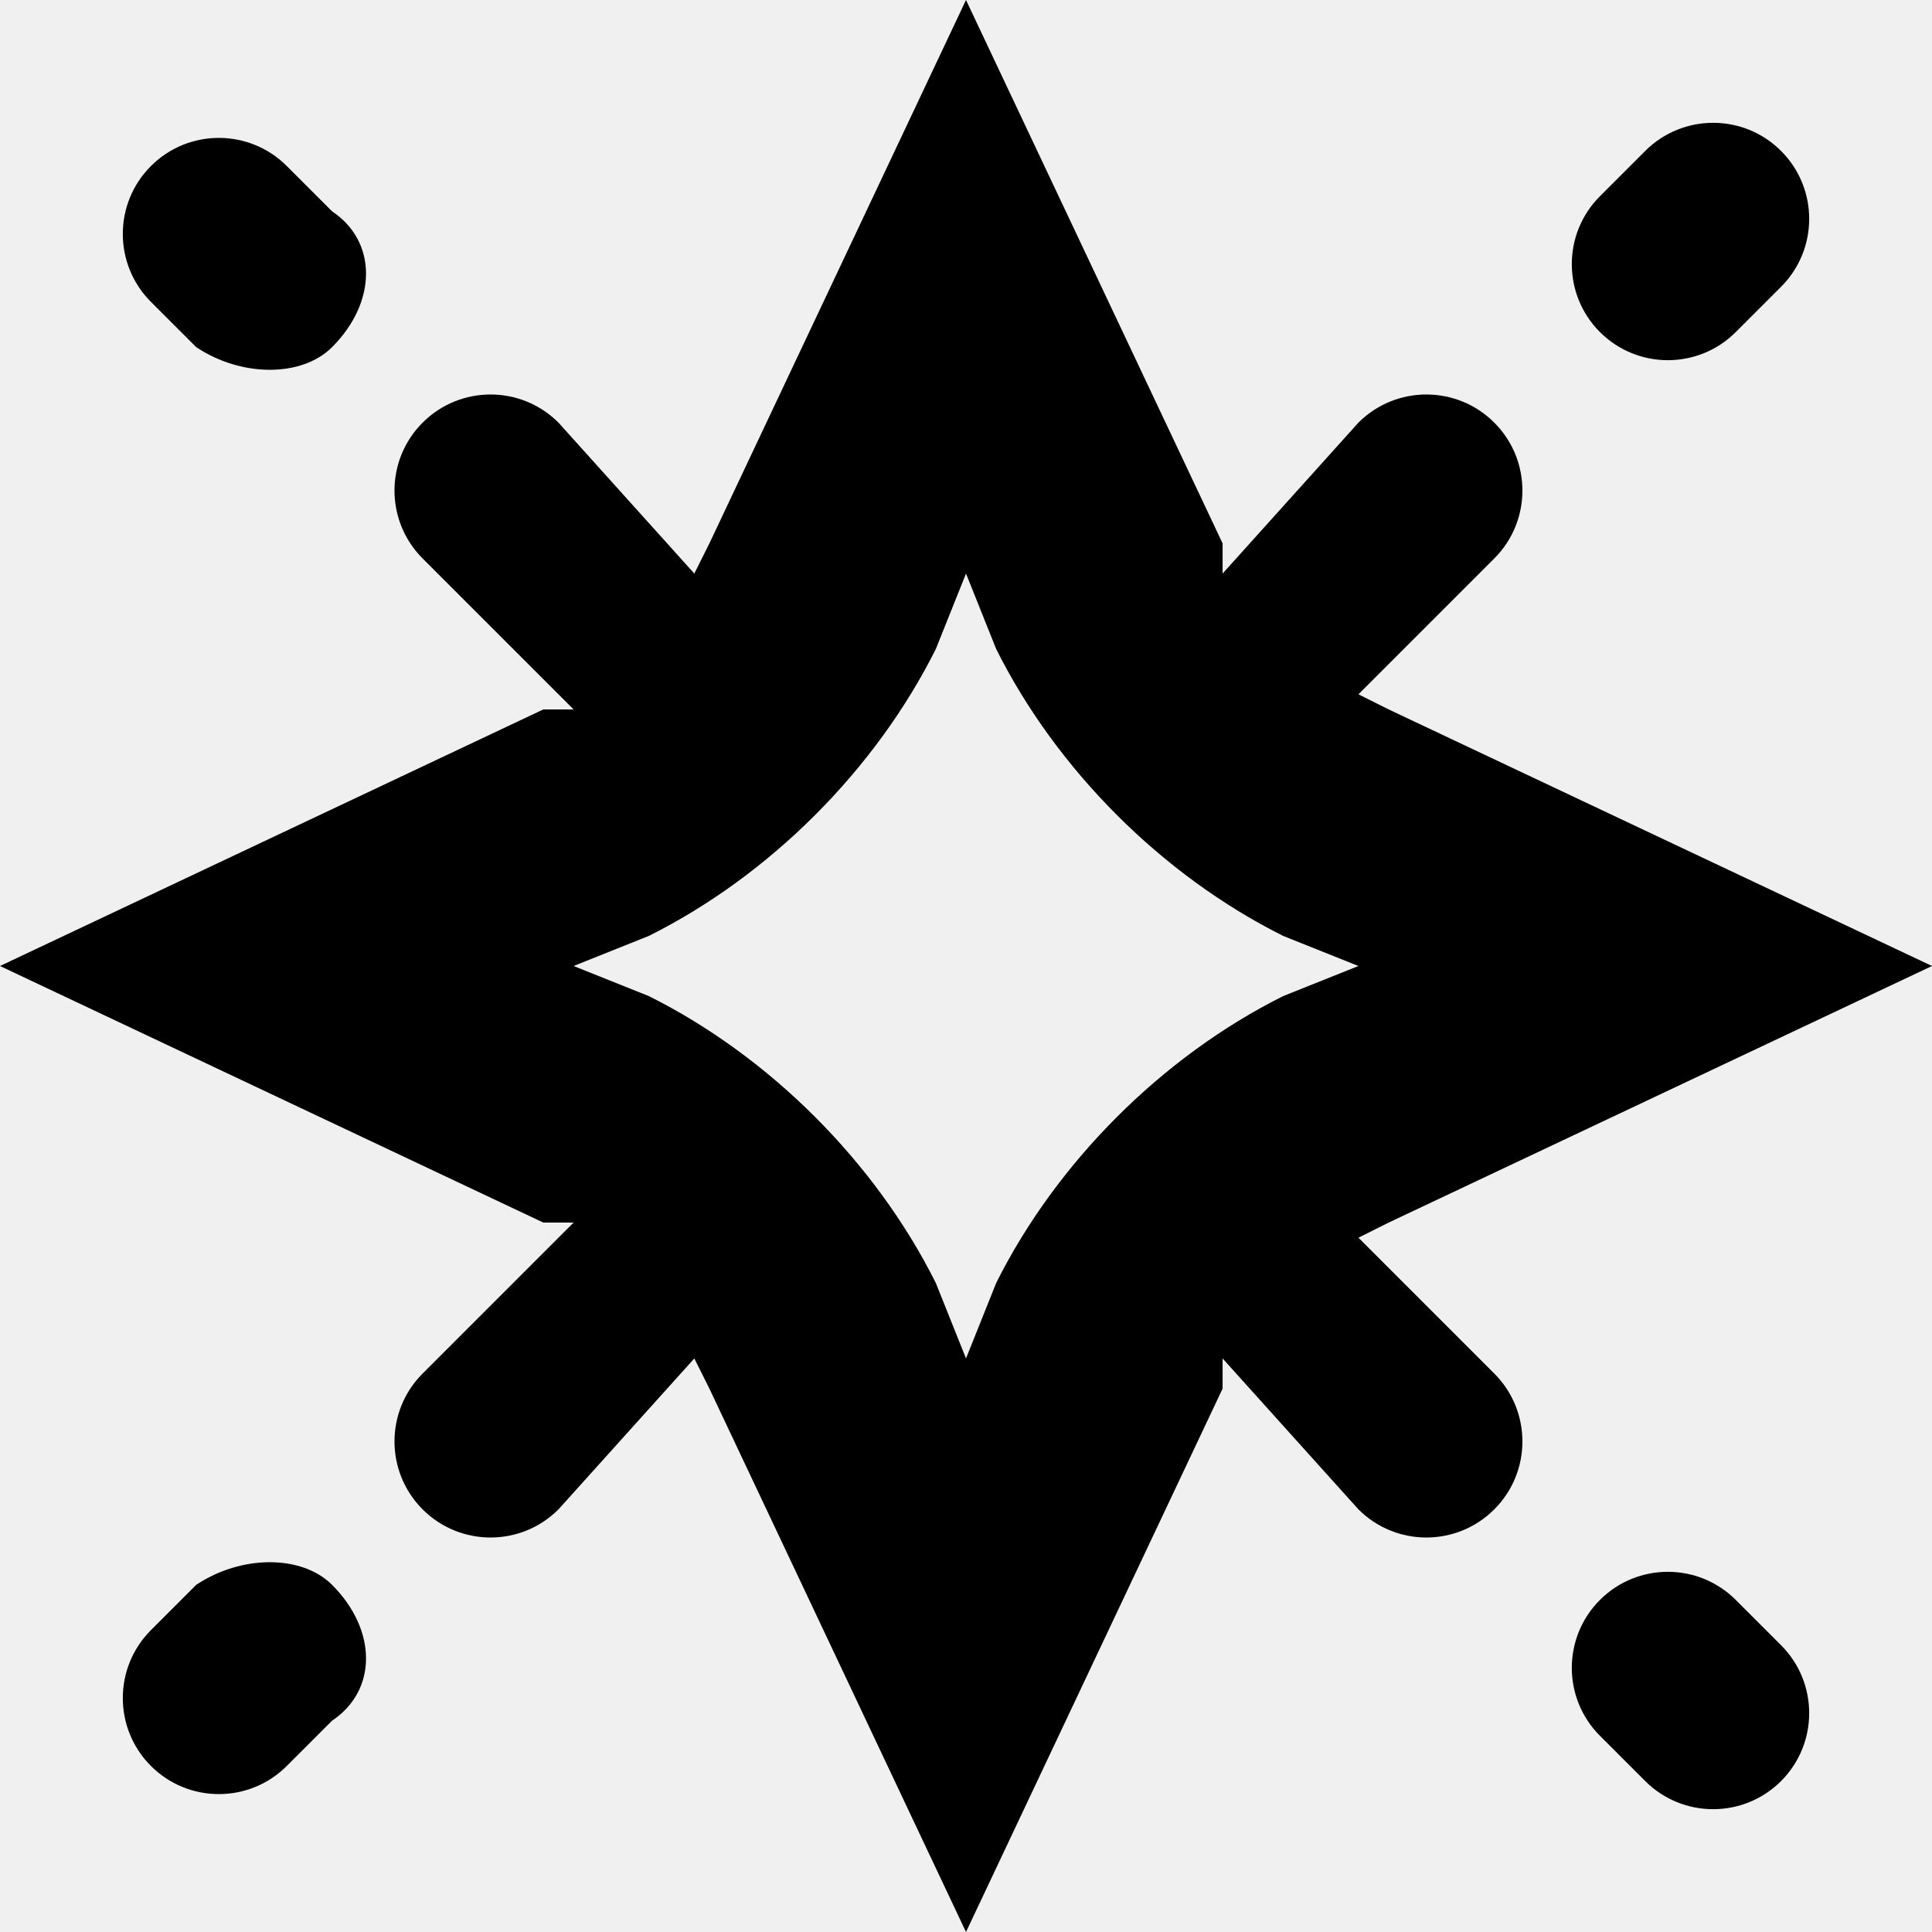
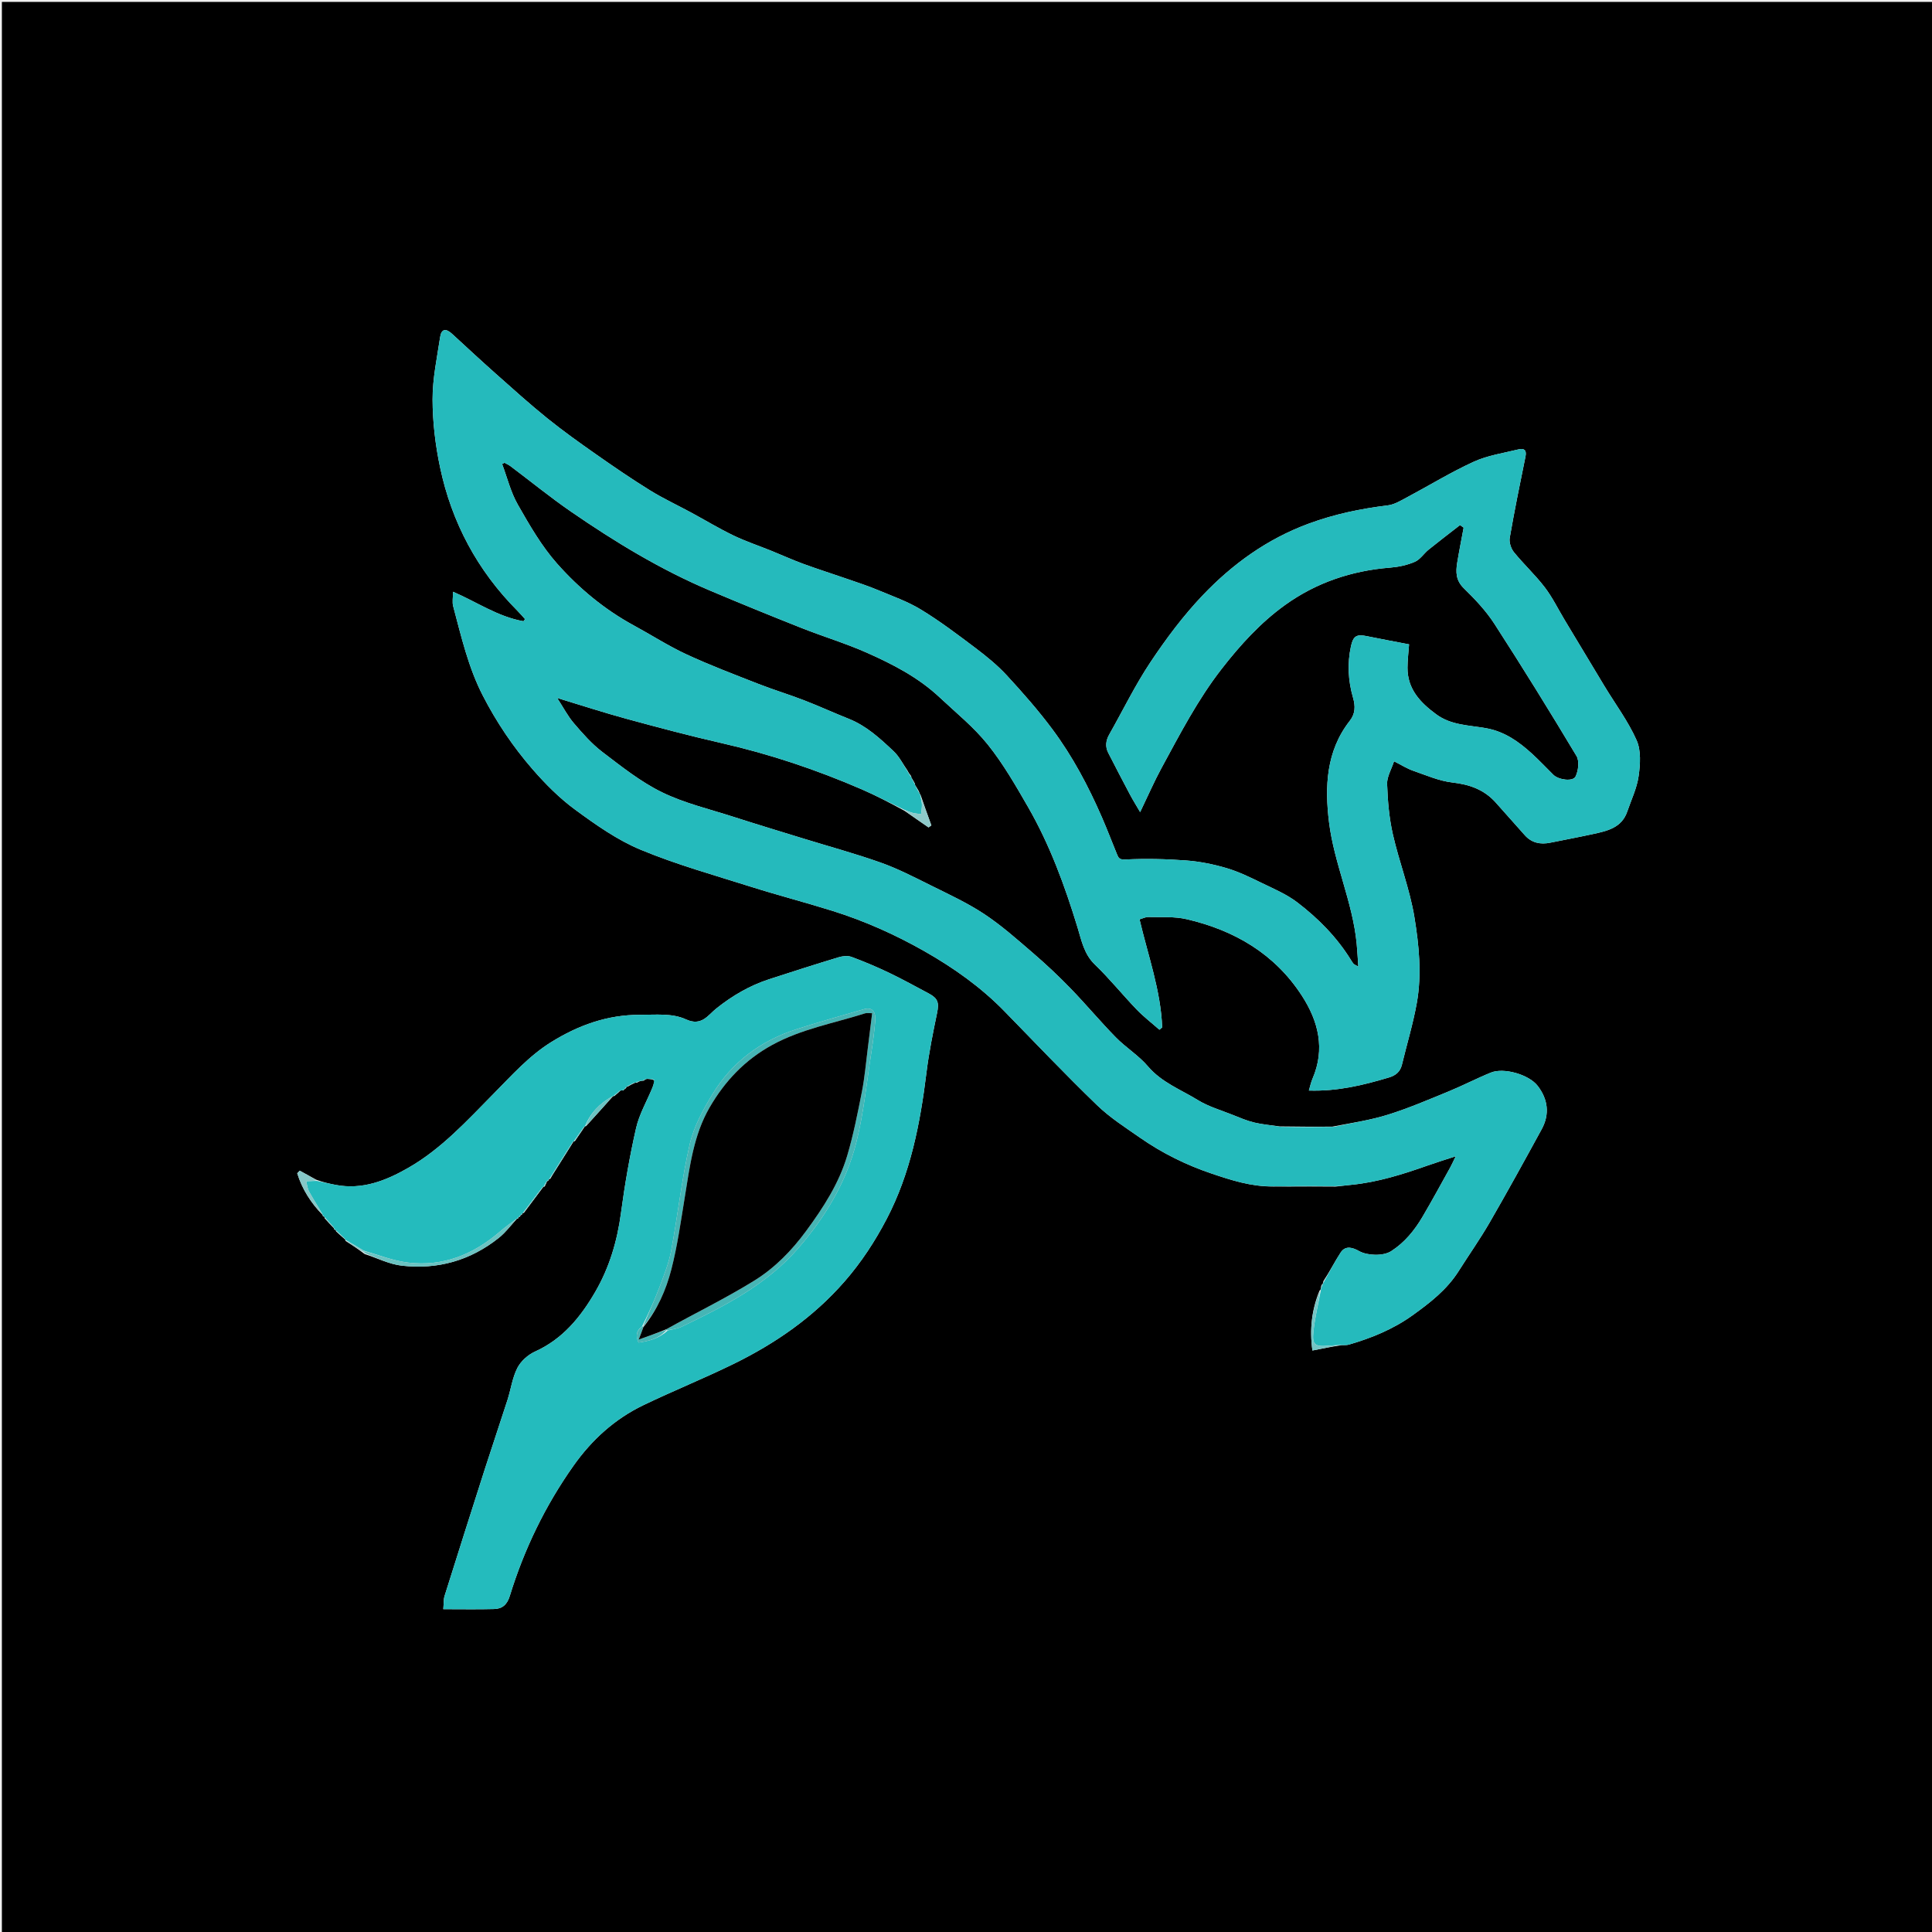
- <svg xmlns="http://www.w3.org/2000/svg" viewBox="0 0 128 128">
-   <path fill-rule="evenodd" d="M81 36 64 0 47 36l-1 2-9-10a6 6 0 0 0-9 9l10 10h-2L0 64l36 17h2L28 91a6 6 0 1 0 9 9l9-10 1 2 17 36 17-36v-2l9 10a6 6 0 1 0 9-9l-9-9 2-1 36-17-36-17-2-1 9-9a6 6 0 1 0-9-9l-9 10v-2Zm-17 2-2 5c-4 8-11 15-19 19l-5 2 5 2c8 4 15 11 19 19l2 5 2-5c4-8 11-15 19-19l5-2-5-2c-8-4-15-11-19-19l-2-5Z" clip-rule="evenodd" />
-   <path d="M118 19a6 6 0 0 0-9-9l-3 3a6 6 0 1 0 9 9l3-3Zm-96 4c-2 2-6 2-9 0l-3-3a6 6 0 1 1 9-9l3 3c3 2 3 6 0 9Zm0 82c-2-2-6-2-9 0l-3 3a6 6 0 1 0 9 9l3-3c3-2 3-6 0-9Zm96 4a6 6 0 0 1-9 9l-3-3a6 6 0 1 1 9-9l3 3Z" />
-   <style>path{fill:#000}@media (prefers-color-scheme:dark){path{fill:#fff}}</style>
+ <svg xmlns="http://www.w3.org/2000/svg" version="1.1" id="Layer_1" x="0px" y="0px" width="100%" viewBox="0 0 1024 1024" enable-background="new 0 0 1024 1024" xml:space="preserve">
+   <path fill="#000000" opacity="1" stroke="none" d=" M654,1025   C436,1025 218.5,1025 1,1025   C1,683.667 1,342.333 1,1   C342.333,1 683.667,1 1025,1   C1025,342.333 1025,683.667 1025,1025   C901.5,1025 778,1025 654,1025  M276.527,643.931   C276.707,643.615 276.888,643.298 276.996,643.002   C276.996,643.002 277.017,643.074 277.673,642.861   C281.144,638.25 284.614,633.639 288.022,629.016   C288.022,629.016 288.033,629.079 288.695,628.894   C289.158,627.928 289.62,626.961 289.992,625.985   C289.992,625.985 289.982,626.076 290.537,625.945   C290.714,625.626 290.891,625.307 291.002,625.004   C291.002,625.004 291.023,625.069 291.674,624.784   C292.065,624.094 292.428,623.386 292.851,622.717   C296.589,616.809 300.337,610.909 304.013,605.007   C304.013,605.007 304.018,605.076 304.684,604.855   C306.481,602.239 308.278,599.623 310.01,597.004   C310.01,597.004 310.018,597.069 310.666,596.849   C315.459,591.555 320.251,586.261 324.965,580.97   C324.965,580.97 324.966,581.049 325.632,580.919   C326.772,579.938 327.912,578.957 328.962,577.956   C328.962,577.956 328.942,578.045 329.318,577.984   C329.318,577.984 329.659,577.814 330.345,578.008   C330.639,577.669 330.933,577.331 331.675,576.814   C331.935,576.588 332.067,576.302 331.964,575.975   C331.964,575.975 331.982,576.083 332.68,575.936   C333.843,575.262 335.007,574.587 336.555,573.919   C336.555,573.919 336.908,573.768 337.559,573.885   C338.082,573.549 338.605,573.213 339.636,572.943   C339.969,572.882 340.301,572.821 341.265,572.755   C341.56,572.467 341.855,572.179 342.588,571.928   C342.588,571.928 342.999,571.772 343.781,571.895   C344.828,571.949 345.875,572.004 346.98,572.822   C346.588,574.05 346.279,575.313 345.79,576.501   C342.855,583.637 338.827,590.516 337.136,597.93   C333.747,612.79 331.144,627.874 329.121,642.987   C327.137,657.804 322.987,671.793 315.539,684.645   C307.801,697.996 298.312,709.702 283.605,716.344   C279.867,718.032 276.065,721.427 274.222,725.026   C271.554,730.236 270.776,736.388 268.955,742.063   C265.058,754.211 260.935,766.286 257.04,778.434   C249.832,800.91 242.695,823.409 235.621,845.928   C235.068,847.69 235.239,849.68 234.956,852.893   C244.412,852.893 253.16,853.056 261.897,852.823   C266.212,852.708 268.773,850.523 270.2,845.888   C277.821,821.133 288.97,798.066 303.973,776.854   C313.735,763.052 325.873,752.054 341.047,744.75   C356.754,737.189 372.96,730.657 388.617,722.999   C410.961,712.071 431.093,698.172 447.68,679.159   C456.575,668.963 463.804,657.85 469.961,646.068   C482.624,621.837 487.723,595.425 491.038,568.537   C492.348,557.909 494.5,547.368 496.668,536.87   C497.773,531.515 497.194,529.184 492.276,526.575   C485.33,522.89 478.452,519.057 471.365,515.665   C464.836,512.539 458.145,509.704 451.359,507.19   C449.346,506.444 446.621,506.722 444.477,507.372   C432.162,511.105 419.903,515.027 407.665,519.01   C397.342,522.371 388.185,527.724 379.655,534.527   C375.279,538.016 371.868,544.112 363.59,540.296   C356.205,536.892 347.505,537.903 339.21,537.878   C321.889,537.825 306.494,543.418 292.127,552.349   C280.398,559.639 271.279,569.936 261.648,579.676   C247.557,593.927 234.031,608.914 216.324,619.03   C204.414,625.833 192.043,630.722 177.914,628.024   C174.565,627.385 171.244,626.604 167.601,625.273   C164.688,623.675 161.775,622.078 158.862,620.481   C158.421,620.942 157.98,621.403 157.54,621.865   C160.153,630.309 164.814,637.618 171.017,643.997   C171.017,643.997 170.926,643.966 171.086,644.515   C171.404,644.702 171.723,644.89 172.018,644.966   C172.018,644.966 171.907,644.99 172.034,645.678   C173.682,647.482 175.33,649.286 177.006,651.001   C177.006,651.001 176.918,650.974 177.063,651.529   C177.384,651.713 177.705,651.897 177.996,651.989   C177.996,651.989 177.905,652.018 178.12,652.649   C179.742,654.127 181.363,655.606 182.983,657.016   C182.983,657.016 182.914,657.023 183.145,657.694   C186.41,659.799 189.675,661.903 193.28,664.657   C199.831,666.787 206.251,670.056 212.959,670.83   C231.932,673.018 249.325,668.114 264.362,656.112   C267.98,653.224 270.843,649.388 273.981,645.98   C273.981,645.98 273.972,646.053 274.516,645.915   C274.7,645.603 274.884,645.291 274.98,644.977   C274.98,644.977 274.977,645.065 275.529,644.929   C275.71,644.612 275.891,644.295 275.979,643.978   C275.979,643.978 275.978,644.073 276.527,643.931  M482.945,411.379   C482.342,410.629 481.739,409.879 480.982,408.403   C478.567,404.96 476.637,401.004 473.641,398.177   C466.489,391.426 459.226,384.704 449.814,380.964   C441.865,377.805 434.082,374.224 426.105,371.145   C418.138,368.071 409.939,365.598 401.989,362.486   C389.187,357.474 376.303,352.593 363.84,346.823   C354.25,342.383 345.296,336.583 335.984,331.528   C320.386,323.061 306.832,311.776 295.229,298.68   C286.998,289.391 280.63,278.287 274.436,267.42   C270.682,260.835 268.843,253.157 266.144,245.97   C266.555,245.736 266.965,245.502 267.375,245.268   C268.463,245.88 269.637,246.377 270.626,247.121   C281.269,255.122 291.607,263.562 302.56,271.11   C325.878,287.176 350.037,301.882 376.199,312.96   C392.34,319.795 408.58,326.409 424.876,332.866   C436.324,337.402 448.185,340.961 459.422,345.944   C473.248,352.075 486.754,359.053 497.954,369.555   C506.672,377.729 516.13,385.364 523.542,394.615   C531.709,404.809 538.333,416.334 544.882,427.709   C556.465,447.826 564.393,469.514 571.15,491.673   C573.253,498.569 574.571,505.728 580.347,511.275   C588.118,518.739 594.912,527.209 602.391,534.992   C606.127,538.879 610.451,542.201 614.509,545.778   C615.001,545.367 615.492,544.955 615.983,544.544   C615.236,524.942 608.488,506.525 603.979,487.277   C605.615,486.821 607.161,485.991 608.682,486.034   C615.454,486.224 622.448,485.68 628.946,487.189   C654.257,493.067 675.63,505.509 690.035,527.766   C698.804,541.314 702.464,555.952 695.665,571.732   C694.846,573.632 694.429,575.705 693.731,578.012   C709.025,578.482 722.657,575.13 736.187,571.082   C739.75,570.016 742.145,568.061 743.045,564.332   C745.692,553.367 748.997,542.523 750.963,531.44   C753.641,516.349 752.098,500.99 749.665,486.122   C747.235,471.271 741.599,456.972 738.247,442.231   C736.27,433.535 735.5,424.467 735.197,415.532   C735.067,411.68 737.495,407.742 738.871,403.502   C742.898,405.526 745.809,407.4 748.988,408.501   C755.853,410.881 762.732,413.929 769.831,414.742   C778.9,415.78 786.587,418.496 792.693,425.281   C797.894,431.061 803.011,436.917 808.2,442.708   C811.84,446.772 816.444,447.697 821.609,446.656   C829.245,445.118 836.902,443.678 844.511,442.022   C851.986,440.395 859.538,438.707 862.466,430.165   C864.605,423.924 867.583,417.787 868.5,411.364   C869.39,405.129 869.862,397.816 867.433,392.347   C862.964,382.282 856.202,373.241 850.451,363.74   C843.357,352.02 836.316,340.269 829.259,328.527   C825.784,322.746 822.81,316.584 818.734,311.265   C813.733,304.737 807.611,299.077 802.421,292.679   C800.857,290.75 799.776,287.439 800.188,285.059   C802.69,270.623 805.634,256.262 808.557,241.902   C809.258,238.461 807.668,237.484 804.855,238.18   C796.887,240.151 788.518,241.351 781.154,244.712   C768.97,250.274 757.483,257.351 745.628,263.652   C742.414,265.36 739.041,267.438 735.56,267.862   C721.145,269.618 707.169,272.528 693.435,277.616   C671.555,285.722 653.247,298.968 637.476,315.51   C627.194,326.294 618.124,338.438 609.836,350.857   C601.659,363.112 595.173,376.493 587.894,389.351   C586.094,392.532 585.727,395.749 587.386,399.002   C591.174,406.43 595.034,413.821 598.938,421.189   C600.396,423.941 602.056,426.585 604.294,430.429   C608.495,421.712 611.768,414.149 615.689,406.939   C625.451,388.986 634.8,370.862 647.482,354.552   C657.416,341.777 668.158,329.97 681.173,320.624   C697.641,308.798 716.406,302.47 736.742,300.863   C741.201,300.51 745.812,299.532 749.89,297.77   C752.747,296.536 754.7,293.336 757.262,291.267   C762.722,286.857 768.315,282.613 773.853,278.3   C774.489,278.755 775.124,279.21 775.76,279.665   C774.615,285.85 773.377,292.02 772.356,298.225   C771.539,303.191 771.6,307.635 775.848,311.783   C781.772,317.568 787.61,323.744 792.081,330.661   C806.995,353.736 821.455,377.114 835.576,400.684   C837.179,403.36 836.578,408.5 835.08,411.558   C833.674,414.429 826.046,413.344 823.336,410.676   C819.536,406.935 815.886,403.034 811.953,399.441   C804.962,393.054 797.403,387.727 787.716,385.975   C778.7,384.345 769.202,384.472 761.26,378.622   C752.783,372.377 745.942,365.241 746.007,353.875   C746.03,349.7 746.552,345.528 746.835,341.513   C739.021,340.008 731.667,338.67 724.349,337.156   C719.033,336.055 717.222,337.086 716.037,342.526   C714.043,351.679 714.539,360.824 717.123,369.729   C718.463,374.347 718.366,378.281 715.376,382.099   C702.786,398.173 702.126,417.189 704.424,435.857   C707.107,457.652 716.933,478.06 719.067,500.136   C719.43,503.885 719.607,507.652 719.935,512.331   C718.208,511.32 717.693,511.158 717.391,510.811   C716.869,510.212 716.46,509.51 716.039,508.829   C708.591,496.775 698.757,486.811 687.628,478.309   C681.986,473.998 675.19,471.12 668.728,467.982   C662.68,465.046 656.558,462.03 650.148,460.133   C643.185,458.073 635.901,456.61 628.669,456.064   C617.963,455.254 607.159,455.039 596.443,455.549   C593.361,455.695 592.848,454.779 592.054,452.843   C589.375,446.306 586.867,439.695 584.05,433.219   C576.877,416.732 568.471,400.855 557.728,386.443   C550.305,376.484 542.048,367.097 533.616,357.958   C528.676,352.604 522.911,347.91 517.077,343.503   C507.672,336.398 498.221,329.253 488.179,323.126   C481.063,318.784 472.997,315.956 465.245,312.715   C460.104,310.566 454.788,308.83 449.518,307.004   C441.612,304.264 433.627,301.742 425.77,298.868   C420.059,296.779 414.514,294.24 408.872,291.958   C402.148,289.238 395.225,286.939 388.706,283.8   C381.07,280.123 373.793,275.706 366.329,271.667   C359.053,267.731 351.515,264.228 344.494,259.884   C334.812,253.893 325.4,247.445 316.073,240.907   C307.257,234.728 298.464,228.471 290.09,221.716   C280.773,214.201 271.873,206.159 262.917,198.206   C255.05,191.22 247.338,184.059 239.594,176.936   C236.267,173.876 233.94,174.291 233.279,178.671   C231.622,189.65 229.25,200.695 229.274,211.708   C229.301,223.73 230.764,235.945 233.252,247.727   C239.418,276.934 253.044,302.406 274.204,323.677   C275.626,325.107 276.931,326.653 278.29,328.145   C278.014,328.519 277.738,328.892 277.462,329.266   C263.938,326.927 252.521,318.949 240.115,313.644   C240.115,316.784 239.626,319.188 240.193,321.309   C244.499,337.408 248.18,353.683 255.913,368.704   C263.158,382.778 271.928,395.814 282.241,407.678   C289.053,415.516 296.556,423.07 304.898,429.182   C315.822,437.185 327.213,445.248 339.604,450.39   C358.54,458.25 378.448,463.812 398.051,470.009   C412.35,474.53 426.89,478.289 441.202,482.772   C458.204,488.098 474.433,495.333 489.92,504.136   C505.425,512.951 519.894,523.185 532.411,536.031   C548.649,552.697 564.703,569.559 581.422,585.73   C588.264,592.348 596.487,597.601 604.355,603.082   C616.063,611.24 628.794,617.509 642.322,622.066   C652.625,625.536 662.979,628.9 674.925,628.888   C685.602,628.841 696.278,628.794 707.833,628.919   C710.595,628.609 713.353,628.264 716.118,627.994   C730.203,626.617 743.56,622.387 756.811,617.704   C761.375,616.091 766.007,614.67 771.554,612.85   C770.245,615.55 769.563,617.148 768.722,618.658   C763.818,627.467 759.025,636.343 753.903,645.023   C749.685,652.172 744.49,658.539 737.374,663.126   C733.08,665.893 724.664,665.526 720.358,663.105   C717.308,661.391 713.234,659.808 710.583,663.861   C707.456,668.641 704.885,673.784 701.432,679.042   C701.343,679.462 701.254,679.883 701.048,680.496   C701.048,680.496 701.098,680.715 700.407,681.03   C700.325,681.496 700.243,681.963 700.045,682.885   C700.038,683.198 700.049,683.511 699.352,684.135   C695.305,694.041 694.029,704.269 695.601,715.798   C700.702,714.785 705.453,713.841 711.025,712.97   C712.327,712.885 713.697,713.035 714.92,712.679   C726.896,709.194 738.339,704.544 748.566,697.216   C757.873,690.548 766.865,683.593 773.111,673.719   C778.571,665.088 784.477,656.72 789.582,647.886   C799.005,631.579 808.081,615.068 817.111,598.538   C821.479,590.542 820.463,582.624 815.006,575.54   C810.345,569.487 797.04,565.723 790.221,568.49   C782.636,571.567 775.351,575.382 767.776,578.488   C757.178,582.833 746.607,587.375 735.697,590.79   C726.372,593.709 716.587,595.157 706.066,597.154   C697.034,597.176 688.002,597.198 678.134,597.021   C673.66,596.364 669.111,596.013 664.732,594.959   C660.834,594.02 657.083,592.405 653.339,590.909   C647.126,588.427 640.522,586.53 634.895,583.067   C625.864,577.51 615.701,573.735 608.435,565.194   C603.523,559.419 596.748,555.271 591.399,549.815   C583.105,541.355 575.503,532.219 567.253,523.714   C560.902,517.166 554.215,510.904 547.298,504.957   C538.971,497.797 530.689,490.425 521.56,484.4   C512.546,478.451 502.59,473.881 492.876,469.051   C484.344,464.809 475.804,460.397 466.856,457.219   C453.438,452.454 439.655,448.715 426.035,444.516   C413.578,440.676 401.097,436.913 388.691,432.918   C375.971,428.823 362.728,425.717 350.827,419.901   C339.537,414.383 329.408,406.284 319.315,398.602   C313.666,394.302 308.839,388.79 304.185,383.359   C300.918,379.548 298.568,374.951 295.312,369.941   C308.251,373.856 320.06,377.721 332.035,380.981   C348.798,385.545 365.601,390.019 382.536,393.879   C408.075,399.7 432.763,407.969 456.754,418.37   C464.336,421.657 471.667,425.522 479.382,429.728   C483.638,432.67 487.894,435.613 492.15,438.555   C492.646,438.189 493.142,437.822 493.638,437.456   C491.788,432.337 489.938,427.218 487.978,421.453   C487.657,420.955 487.336,420.457 486.944,419.264   C486.29,418.154 485.637,417.045 484.975,416.034   C484.975,416.034 485.073,416.043 484.941,415.341   C484.295,414.206 483.648,413.07 482.995,412.001   C482.995,412.001 483.061,411.999 482.945,411.379  z" />
+   <path fill="#25BABC" opacity="1" stroke="none" d=" M707.005,597.256   C716.587,595.157 726.372,593.709 735.697,590.79   C746.607,587.375 757.178,582.833 767.776,578.488   C775.351,575.382 782.636,571.567 790.221,568.49   C797.04,565.723 810.345,569.487 815.006,575.54   C820.463,582.624 821.479,590.542 817.111,598.538   C808.081,615.068 799.005,631.579 789.582,647.886   C784.477,656.72 778.571,665.088 773.111,673.719   C766.865,683.593 757.873,690.548 748.566,697.216   C738.339,704.544 726.896,709.194 714.92,712.679   C713.697,713.035 712.327,712.885 710.165,712.927   C707.496,713.01 705.684,713.113 703.876,713.262   C696.904,713.84 695.382,712.763 696.145,705.674   C696.934,698.334 698.726,691.102 700.079,683.823   C700.049,683.511 700.038,683.198 700.336,682.418   C700.784,681.54 700.941,681.127 701.098,680.715   C701.098,680.715 701.048,680.496 701.307,680.175   C701.735,679.493 701.904,679.131 702.072,678.77   C704.885,673.784 707.456,668.641 710.583,663.861   C713.234,659.808 717.308,661.391 720.358,663.105   C724.664,665.526 733.08,665.893 737.374,663.126   C744.49,658.539 749.685,652.172 753.903,645.023   C759.025,636.343 763.818,627.467 768.722,618.658   C769.563,617.148 770.245,615.55 771.554,612.85   C766.007,614.67 761.375,616.091 756.811,617.704   C743.56,622.387 730.203,626.617 716.118,627.994   C713.353,628.264 710.595,628.609 707.008,628.724   C695.474,628.608 684.765,628.686 674.057,628.765   C662.979,628.9 652.625,625.536 642.322,622.066   C628.794,617.509 616.063,611.24 604.355,603.082   C596.487,597.601 588.264,592.348 581.422,585.73   C564.703,569.559 548.649,552.697 532.411,536.031   C519.894,523.185 505.425,512.951 489.92,504.136   C474.433,495.333 458.204,488.098 441.202,482.772   C426.89,478.289 412.35,474.53 398.051,470.009   C378.448,463.812 358.54,458.25 339.604,450.39   C327.213,445.248 315.822,437.185 304.898,429.182   C296.556,423.07 289.053,415.516 282.241,407.678   C271.928,395.814 263.158,382.778 255.913,368.704   C248.18,353.683 244.499,337.408 240.193,321.309   C239.626,319.188 240.115,316.784 240.115,313.644   C252.521,318.949 263.938,326.927 277.462,329.266   C277.738,328.892 278.014,328.519 278.29,328.145   C276.931,326.653 275.626,325.107 274.204,323.677   C253.044,302.406 239.418,276.934 233.252,247.727   C230.764,235.945 229.301,223.73 229.274,211.708   C229.25,200.695 231.622,189.65 233.279,178.671   C233.94,174.291 236.267,173.876 239.594,176.936   C247.338,184.059 255.05,191.22 262.917,198.206   C271.873,206.159 280.773,214.201 290.09,221.716   C298.464,228.471 307.257,234.728 316.073,240.907   C325.4,247.445 334.812,253.893 344.494,259.884   C351.515,264.228 359.053,267.731 366.329,271.667   C373.793,275.706 381.07,280.123 388.706,283.8   C395.225,286.939 402.148,289.238 408.872,291.958   C414.514,294.24 420.059,296.779 425.77,298.868   C433.627,301.742 441.612,304.264 449.518,307.004   C454.788,308.83 460.104,310.566 465.245,312.715   C472.997,315.956 481.063,318.784 488.179,323.126   C498.221,329.253 507.672,336.398 517.077,343.503   C522.911,347.91 528.676,352.604 533.616,357.958   C542.048,367.097 550.305,376.484 557.728,386.443   C568.471,400.855 576.877,416.732 584.05,433.219   C586.867,439.695 589.375,446.306 592.054,452.843   C592.848,454.779 593.361,455.695 596.443,455.549   C607.159,455.039 617.963,455.254 628.669,456.064   C635.901,456.61 643.185,458.073 650.148,460.133   C656.558,462.03 662.68,465.046 668.728,467.982   C675.19,471.12 681.986,473.998 687.628,478.309   C698.757,486.811 708.591,496.775 716.039,508.829   C716.46,509.51 716.869,510.212 717.391,510.811   C717.693,511.158 718.208,511.32 719.935,512.331   C719.607,507.652 719.43,503.885 719.067,500.136   C716.933,478.06 707.107,457.652 704.424,435.857   C702.126,417.189 702.786,398.173 715.376,382.099   C718.366,378.281 718.463,374.347 717.123,369.729   C714.539,360.824 714.043,351.679 716.037,342.526   C717.222,337.086 719.033,336.055 724.349,337.156   C731.667,338.67 739.021,340.008 746.835,341.513   C746.552,345.528 746.03,349.7 746.007,353.875   C745.942,365.241 752.783,372.377 761.26,378.622   C769.202,384.472 778.7,384.345 787.716,385.975   C797.403,387.727 804.962,393.054 811.953,399.441   C815.886,403.034 819.536,406.935 823.336,410.676   C826.046,413.344 833.674,414.429 835.08,411.558   C836.578,408.5 837.179,403.36 835.576,400.684   C821.455,377.114 806.995,353.736 792.081,330.661   C787.61,323.744 781.772,317.568 775.848,311.783   C771.6,307.635 771.539,303.191 772.356,298.225   C773.377,292.02 774.615,285.85 775.76,279.665   C775.124,279.21 774.489,278.755 773.853,278.3   C768.315,282.613 762.722,286.857 757.262,291.267   C754.7,293.336 752.747,296.536 749.89,297.77   C745.812,299.532 741.201,300.51 736.742,300.863   C716.406,302.47 697.641,308.798 681.173,320.624   C668.158,329.97 657.416,341.777 647.482,354.552   C634.8,370.862 625.451,388.986 615.689,406.939   C611.768,414.149 608.495,421.712 604.294,430.429   C602.056,426.585 600.396,423.941 598.938,421.189   C595.034,413.821 591.174,406.43 587.386,399.002   C585.727,395.749 586.094,392.532 587.894,389.351   C595.173,376.493 601.659,363.112 609.836,350.857   C618.124,338.438 627.194,326.294 637.476,315.51   C653.247,298.968 671.555,285.722 693.435,277.616   C707.169,272.528 721.145,269.618 735.56,267.862   C739.041,267.438 742.414,265.36 745.628,263.652   C757.483,257.351 768.97,250.274 781.154,244.712   C788.518,241.351 796.887,240.151 804.855,238.18   C807.668,237.484 809.258,238.461 808.557,241.902   C805.634,256.262 802.69,270.623 800.188,285.059   C799.776,287.439 800.857,290.75 802.421,292.679   C807.611,299.077 813.733,304.737 818.734,311.265   C822.81,316.584 825.784,322.746 829.259,328.527   C836.316,340.269 843.357,352.02 850.451,363.74   C856.202,373.241 862.964,382.282 867.433,392.347   C869.862,397.816 869.39,405.129 868.5,411.364   C867.583,417.787 864.605,423.924 862.466,430.165   C859.538,438.707 851.986,440.395 844.511,442.022   C836.902,443.678 829.245,445.118 821.609,446.656   C816.444,447.697 811.84,446.772 808.2,442.708   C803.011,436.917 797.894,431.061 792.693,425.281   C786.587,418.496 778.9,415.78 769.831,414.742   C762.732,413.929 755.853,410.881 748.988,408.501   C745.809,407.4 742.898,405.526 738.871,403.502   C737.495,407.742 735.067,411.68 735.197,415.532   C735.5,424.467 736.27,433.535 738.247,442.231   C741.599,456.972 747.235,471.271 749.665,486.122   C752.098,500.99 753.641,516.349 750.963,531.44   C748.997,542.523 745.692,553.367 743.045,564.332   C742.145,568.061 739.75,570.016 736.187,571.082   C722.657,575.13 709.025,578.482 693.731,578.012   C694.429,575.705 694.846,573.632 695.665,571.732   C702.464,555.952 698.804,541.314 690.035,527.766   C675.63,505.509 654.257,493.067 628.946,487.189   C622.448,485.68 615.454,486.224 608.682,486.034   C607.161,485.991 605.615,486.821 603.979,487.277   C608.488,506.525 615.236,524.942 615.983,544.544   C615.492,544.955 615.001,545.367 614.509,545.778   C610.451,542.201 606.127,538.879 602.391,534.992   C594.912,527.209 588.118,518.739 580.347,511.275   C574.571,505.728 573.253,498.569 571.15,491.673   C564.393,469.514 556.465,447.826 544.882,427.709   C538.333,416.334 531.709,404.809 523.542,394.615   C516.13,385.364 506.672,377.729 497.954,369.555   C486.754,359.053 473.248,352.075 459.422,345.944   C448.185,340.961 436.324,337.402 424.876,332.866   C408.58,326.409 392.34,319.795 376.199,312.96   C350.037,301.882 325.878,287.176 302.56,271.11   C291.607,263.562 281.269,255.122 270.626,247.121   C269.637,246.377 268.463,245.88 267.375,245.268   C266.965,245.502 266.555,245.736 266.144,245.97   C268.843,253.157 270.682,260.835 274.436,267.42   C280.63,278.287 286.998,289.391 295.229,298.68   C306.832,311.776 320.386,323.061 335.984,331.528   C345.296,336.583 354.25,342.383 363.84,346.823   C376.303,352.593 389.187,357.474 401.989,362.486   C409.939,365.598 418.138,368.071 426.105,371.145   C434.082,374.224 441.865,377.805 449.814,380.964   C459.226,384.704 466.489,391.426 473.641,398.177   C476.637,401.004 478.567,404.96 481.154,409.047   C481.905,410.461 482.483,411.23 483.061,411.999   C483.061,411.999 482.995,412.001 483.092,412.292   C483.817,413.736 484.445,414.89 485.073,416.043   C485.073,416.043 484.975,416.034 485.061,416.309   C485.769,417.709 486.392,418.835 487.015,419.96   C487.336,420.457 487.657,420.955 487.96,422.076   C488.189,423.959 488.62,425.217 488.637,426.479   C488.66,428.154 488.36,429.833 488.199,431.51   C486.682,431.291 485.129,431.207 483.657,430.817   C482.102,430.404 480.625,429.699 479.114,429.122   C471.667,425.522 464.336,421.657 456.754,418.37   C432.763,407.969 408.075,399.7 382.536,393.879   C365.601,390.019 348.798,385.545 332.035,380.981   C320.06,377.721 308.251,373.856 295.312,369.941   C298.568,374.951 300.918,379.548 304.185,383.359   C308.839,388.79 313.666,394.302 319.315,398.602   C329.408,406.284 339.537,414.383 350.827,419.901   C362.728,425.717 375.971,428.823 388.691,432.918   C401.097,436.913 413.578,440.676 426.035,444.516   C439.655,448.715 453.438,452.454 466.856,457.219   C475.804,460.397 484.344,464.809 492.876,469.051   C502.59,473.881 512.546,478.451 521.56,484.4   C530.689,490.425 538.971,497.797 547.298,504.957   C554.215,510.904 560.902,517.166 567.253,523.714   C575.503,532.219 583.105,541.355 591.399,549.815   C596.748,555.271 603.523,559.419 608.435,565.194   C615.701,573.735 625.864,577.51 634.895,583.067   C640.522,586.53 647.126,588.427 653.339,590.909   C657.083,592.405 660.834,594.02 664.732,594.959   C669.111,596.013 673.66,596.364 678.949,597.249   C688.844,597.403 697.925,597.33 707.005,597.256  z" />
+   <path fill="#24BBBD" opacity="1" stroke="none" d=" M167.91,625.889   C171.244,626.604 174.565,627.385 177.914,628.024   C192.043,630.722 204.414,625.833 216.324,619.03   C234.031,608.914 247.557,593.927 261.648,579.676   C271.279,569.936 280.398,559.639 292.127,552.349   C306.494,543.418 321.889,537.825 339.21,537.878   C347.505,537.903 356.205,536.892 363.59,540.296   C371.868,544.112 375.279,538.016 379.655,534.527   C388.185,527.724 397.342,522.371 407.665,519.01   C419.903,515.027 432.162,511.105 444.477,507.372   C446.621,506.722 449.346,506.444 451.359,507.19   C458.145,509.704 464.836,512.539 471.365,515.665   C478.452,519.057 485.33,522.89 492.276,526.575   C497.194,529.184 497.773,531.515 496.668,536.87   C494.5,547.368 492.348,557.909 491.038,568.537   C487.723,595.425 482.624,621.837 469.961,646.068   C463.804,657.85 456.575,668.963 447.68,679.159   C431.093,698.172 410.961,712.071 388.617,722.999   C372.96,730.657 356.754,737.189 341.047,744.75   C325.873,752.054 313.735,763.052 303.973,776.854   C288.97,798.066 277.821,821.133 270.2,845.888   C268.773,850.523 266.212,852.708 261.897,852.823   C253.16,853.056 244.412,852.893 234.956,852.893   C235.239,849.68 235.068,847.69 235.621,845.928   C242.695,823.409 249.832,800.91 257.04,778.434   C260.935,766.286 265.058,754.211 268.955,742.063   C270.776,736.388 271.554,730.236 274.222,725.026   C276.065,721.427 279.867,718.032 283.605,716.344   C298.312,709.702 307.801,697.996 315.539,684.645   C322.987,671.793 327.137,657.804 329.121,642.987   C331.144,627.874 333.747,612.79 337.136,597.93   C338.827,590.516 342.855,583.637 345.79,576.501   C346.279,575.313 346.588,574.05 346.697,572.292   C345.276,571.765 344.137,571.769 342.999,571.772   C342.999,571.772 342.588,571.928 342.097,572.021   C341.281,572.329 340.957,572.544 340.633,572.759   C340.301,572.821 339.969,572.882 339.084,572.967   C337.99,573.25 337.449,573.509 336.908,573.768   C336.908,573.768 336.555,573.919 335.99,573.932   C334.278,574.658 333.13,575.37 331.982,576.083   C331.982,576.083 331.964,575.975 331.859,576.125   C331.528,576.477 331.352,576.716 331.227,576.992   C330.933,577.331 330.639,577.669 329.913,577.924   C329.299,577.899 329.119,577.967 328.942,578.045   C328.942,578.045 328.962,577.956 328.665,578.019   C327.234,579.071 326.1,580.06 324.966,581.049   C324.966,581.049 324.965,580.97 324.654,581.036   C317.782,584.823 312.847,590.001 310.018,597.069   C310.018,597.069 310.01,597.004 309.704,597.079   C307.605,599.794 305.811,602.435 304.018,605.076   C304.018,605.076 304.013,605.007 303.717,605.093   C299.288,611.809 295.156,618.439 291.023,625.069   C291.023,625.069 291.002,625.004 290.809,625.129   C290.405,625.527 290.194,625.802 289.982,626.076   C289.982,626.076 289.992,625.985 289.73,626.12   C288.99,627.196 288.512,628.138 288.033,629.079   C288.033,629.079 288.022,629.016 287.704,629.053   C283.93,633.751 280.473,638.412 277.017,643.074   C277.017,643.074 276.996,643.002 276.819,643.141   C276.421,643.543 276.199,643.808 275.978,644.073   C275.978,644.073 275.979,643.978 275.811,644.125   C275.421,644.536 275.199,644.8 274.977,645.065   C274.977,645.065 274.98,644.977 274.806,645.119   C274.412,645.525 274.192,645.789 273.972,646.053   C273.972,646.053 273.981,645.98 273.679,646.071   C270.525,648.397 267.577,650.521 264.836,652.884   C250.885,664.904 234.898,671.412 216.391,669.208   C208.455,668.263 200.769,665.214 192.761,662.866   C189.341,660.748 186.128,658.885 182.914,657.023   C182.914,657.023 182.983,657.016 182.93,656.697   C181.22,654.925 179.562,653.472 177.905,652.018   C177.905,652.018 177.996,651.989 177.853,651.825   C177.446,651.432 177.182,651.203 176.918,650.974   C176.918,650.974 177.006,651.001 176.973,650.689   C175.263,648.581 173.585,646.786 171.907,644.99   C171.907,644.99 172.018,644.966 171.854,644.827   C171.435,644.446 171.181,644.206 170.926,643.966   C170.926,643.966 171.017,643.997 170.978,643.68   C168.541,639.431 166.011,635.57 163.809,631.531   C162.929,629.916 162.771,627.908 162.285,626.078   C164.16,626.015 166.035,625.952 167.91,625.889  M340.26,703.123   C337.211,705.282 336.815,708 338.44,711.581   C344.097,710.786 349.244,709.447 354,705.153   C356.406,704.533 358.992,704.288 361.19,703.234   C383.868,692.369 406.16,681.079 423.134,661.522   C437.448,645.029 448.465,626.689 453.811,605.679   C457.849,589.811 459.394,573.303 461.946,557.064   C462.772,551.811 463.423,546.52 463.883,541.224   C464.339,535.965 462.138,533.681 457.909,534.901   C445.93,538.356 433.917,541.72 422.055,545.544   C403.181,551.63 387.969,562.932 377.673,579.893   C372.637,588.189 367.713,597.161 365.573,606.478   C361.306,625.055 359.25,644.129 355.742,662.896   C354.505,669.509 351.929,675.917 349.537,682.257   C346.907,689.227 343.785,696.011 340.26,703.123  z" />
+   <path fill="#6BC3C2" opacity="1" stroke="none" d=" M192.969,663.121   C200.769,665.214 208.455,668.263 216.391,669.208   C234.898,671.412 250.885,664.904 264.836,652.884   C267.577,650.521 270.525,648.397 273.716,646.076   C270.843,649.388 267.98,653.224 264.362,656.112   C249.325,668.114 231.932,673.018 212.959,670.83   C206.251,670.056 199.831,666.787 193.114,664.111   C192.947,663.565 192.969,663.121 192.969,663.121  z" />
+   <path fill="#85C7C7" opacity="1" stroke="none" d=" M167.755,625.581   C166.035,625.952 164.16,626.015 162.285,626.078   C162.771,627.908 162.929,629.916 163.809,631.531   C166.011,635.57 168.541,639.431 170.963,643.726   C164.814,637.618 160.153,630.309 157.54,621.865   C157.98,621.403 158.421,620.942 158.862,620.481   C161.775,622.078 164.688,623.675 167.755,625.581  z" />
+   <path fill="#8ECACA" opacity="1" stroke="none" d=" M479.248,429.425   C480.625,429.699 482.102,430.404 483.657,430.817   C485.129,431.207 486.682,431.291 488.199,431.51   C488.36,429.833 488.66,428.154 488.637,426.479   C488.62,425.217 488.189,423.959 488.015,422.399   C489.938,427.218 491.788,432.337 493.638,437.456   C493.142,437.822 492.646,438.189 492.15,438.555   C487.894,435.613 483.638,432.67 479.248,429.425  z" />
+   <path fill="#73C6C6" opacity="1" stroke="none" d=" M699.716,683.979   C698.726,691.102 696.934,698.334 696.145,705.674   C695.382,712.763 696.904,713.84 703.876,713.262   C705.684,713.113 707.496,713.01 709.755,712.891   C705.453,713.841 700.702,714.785 695.601,715.798   C694.029,704.269 695.305,694.041 699.716,683.979  z" />
+   <path fill="#7FCDCB" opacity="1" stroke="none" d=" M674.491,628.827   C684.765,628.686 695.474,628.608 706.569,628.638   C696.278,628.794 685.602,628.841 674.491,628.827  z" />
+   <path fill="#6BC3C2" opacity="1" stroke="none" d=" M291.349,624.926   C295.156,618.439 299.288,611.809 303.752,605.093   C300.337,610.909 296.589,616.809 292.851,622.717   C292.428,623.386 292.065,624.094 291.349,624.926  z" />
+   <path fill="#6BC3C2" opacity="1" stroke="none" d=" M310.342,596.959   C312.847,590.001 317.782,584.823 324.693,581.035   C320.251,586.261 315.459,591.555 310.342,596.959  z" />
+   <path fill="#6BC3C2" opacity="1" stroke="none" d=" M277.345,642.968   C280.473,638.412 283.93,633.751 287.736,629.059   C284.614,633.639 281.144,638.25 277.345,642.968  z" />
+   <path fill="#96E5E7" opacity="1" stroke="none" d=" M706.535,597.205   C697.925,597.33 688.844,597.403 679.367,597.348   C688.002,597.198 697.034,597.176 706.535,597.205  z" />
+   <path fill="#85C7C7" opacity="1" stroke="none" d=" M192.761,662.866   C192.969,663.121 192.947,663.565 192.944,663.786   C189.675,661.903 186.41,659.799 183.03,657.358   C186.128,658.885 189.341,660.748 192.761,662.866  z" />
+   <path fill="#6BC3C2" opacity="1" stroke="none" d=" M304.351,604.965   C305.811,602.435 307.605,599.794 309.737,597.081   C308.278,599.623 306.481,602.239 304.351,604.965  z" />
+   <path fill="#85C7C7" opacity="1" stroke="none" d=" M171.97,645.334   C173.585,646.786 175.263,648.581 176.96,650.733   C175.33,649.286 173.682,647.482 171.97,645.334  z" />
+   <path fill="#85C7C7" opacity="1" stroke="none" d=" M178.013,652.333   C179.562,653.472 181.22,654.925 182.931,656.732   C181.363,655.606 179.742,654.127 178.013,652.333  z" />
+   <path fill="#6BC3C2" opacity="1" stroke="none" d=" M325.299,580.984   C326.1,580.06 327.234,579.071 328.71,578.029   C327.912,578.957 326.772,579.938 325.299,580.984  z" />
+   <path fill="#6BC3C2" opacity="1" stroke="none" d=" M332.331,576.01   C333.13,575.37 334.278,574.658 335.798,573.929   C335.007,574.587 333.843,575.262 332.331,576.01  z" />
+   <path fill="#8ECACA" opacity="1" stroke="none" d=" M485.007,415.692   C484.445,414.89 483.817,413.736 483.095,412.259   C483.648,413.07 484.295,414.206 485.007,415.692  z" />
+   <path fill="#8ECACA" opacity="1" stroke="none" d=" M486.979,419.612   C486.392,418.835 485.769,417.709 485.065,416.26   C485.637,417.045 486.29,418.154 486.979,419.612  z" />
+   <path fill="#8ECACA" opacity="1" stroke="none" d=" M483.003,411.689   C482.483,411.23 481.905,410.461 481.231,409.41   C481.739,409.879 482.342,410.629 483.003,411.689  z" />
+   <path fill="#6BC3C2" opacity="1" stroke="none" d=" M288.364,628.987   C288.512,628.138 288.99,627.196 289.776,626.125   C289.62,626.961 289.158,627.928 288.364,628.987  z" />
+   <path fill="#6BC3C2" opacity="1" stroke="none" d=" M343.39,571.833   C344.137,571.769 345.276,571.765 346.668,571.91   C345.875,572.004 344.828,571.949 343.39,571.833  z" />
+   <path fill="#6BC3C2" opacity="1" stroke="none" d=" M337.233,573.827   C337.449,573.509 337.99,573.25 338.83,572.934   C338.605,573.213 338.082,573.549 337.233,573.827  z" />
+   <path fill="#73C6C6" opacity="1" stroke="none" d=" M700.752,680.872   C700.941,681.127 700.784,681.54 700.395,682.191   C700.243,681.963 700.325,681.496 700.752,680.872  z" />
+   <path fill="#73C6C6" opacity="1" stroke="none" d=" M701.752,678.906   C701.904,679.131 701.735,679.493 701.366,680.079   C701.254,679.883 701.343,679.462 701.752,678.906  z" />
+   <path fill="#85C7C7" opacity="1" stroke="none" d=" M171.006,644.241   C171.181,644.206 171.435,644.446 171.865,644.882   C171.723,644.89 171.404,644.702 171.006,644.241  z" />
+   <path fill="#85C7C7" opacity="1" stroke="none" d=" M176.991,651.252   C177.182,651.203 177.446,651.432 177.867,651.87   C177.705,651.897 177.384,651.713 176.991,651.252  z" />
+   <path fill="#6BC3C2" opacity="1" stroke="none" d=" M274.244,645.984   C274.192,645.789 274.412,645.525 274.85,645.12   C274.884,645.291 274.7,645.603 274.244,645.984  z" />
+   <path fill="#6BC3C2" opacity="1" stroke="none" d=" M275.253,644.997   C275.199,644.8 275.421,644.536 275.858,644.125   C275.891,644.295 275.71,644.612 275.253,644.997  z" />
+   <path fill="#6BC3C2" opacity="1" stroke="none" d=" M331.451,576.903   C331.352,576.716 331.528,576.477 331.913,576.116   C332.067,576.302 331.935,576.588 331.451,576.903  z" />
+   <path fill="#6BC3C2" opacity="1" stroke="none" d=" M276.253,644.002   C276.199,643.808 276.421,643.543 276.855,643.13   C276.888,643.298 276.707,643.615 276.253,644.002  z" />
+   <path fill="#6BC3C2" opacity="1" stroke="none" d=" M340.949,572.757   C340.957,572.544 341.281,572.329 341.878,572.002   C341.855,572.179 341.56,572.467 340.949,572.757  z" />
+   <path fill="#6BC3C2" opacity="1" stroke="none" d=" M290.26,626.011   C290.194,625.802 290.405,625.527 290.842,625.12   C290.891,625.307 290.714,625.626 290.26,626.011  z" />
+   <path fill="#6BC3C2" opacity="1" stroke="none" d=" M329.13,578.015   C329.119,577.967 329.299,577.899 329.57,577.827   C329.659,577.814 329.318,577.984 329.13,578.015  z" />
+   <path fill="#46B5B5" opacity="1" stroke="none" d=" M340.878,702.876   C343.785,696.011 346.907,689.227 349.537,682.257   C351.929,675.917 354.505,669.509 355.742,662.896   C359.25,644.129 361.306,625.055 365.573,606.478   C367.713,597.161 372.637,588.189 377.673,579.893   C387.969,562.932 403.181,551.63 422.055,545.544   C433.917,541.72 445.93,538.356 457.909,534.901   C462.138,533.681 464.339,535.965 463.883,541.224   C463.423,546.52 462.772,551.811 461.946,557.064   C459.394,573.303 457.849,589.811 453.811,605.679   C448.465,626.689 437.448,645.029 423.134,661.522   C406.16,681.079 383.868,692.369 361.19,703.234   C358.992,704.288 356.406,704.533 353.526,705.098   C353.052,705.044 352.899,704.888 353.065,704.569   C368.858,695.788 384.902,687.999 399.971,678.639   C410.672,671.992 419.603,662.857 427.219,652.509   C436.36,640.087 444.702,627.233 449.082,612.393   C452.358,601.292 454.612,589.866 456.853,578.493   C458.301,571.143 458.922,563.629 459.879,556.184   C460.684,549.913 461.439,543.636 462.256,537.038   C460.495,537.038 459.444,536.793 458.56,537.074   C442.015,542.337 424.79,545.352 409.24,553.865   C394.813,561.763 384.169,573.051 376.102,586.975   C367.625,601.606 365.624,618.129 362.96,634.449   C360.862,647.305 359.062,660.277 355.818,672.858   C353.011,683.741 348.394,694.167 340.995,702.991   C340.956,702.952 340.878,702.876 340.878,702.876  z" />
+   <path fill="#46B5B5" opacity="1" stroke="none" d=" M353.129,705.121   C349.244,709.447 344.097,710.786 338.44,711.581   C336.815,708 337.211,705.282 340.569,702.999   C340.878,702.876 340.956,702.952 340.957,703.359   C340.236,705.615 339.514,707.463 338.526,709.995   C343.961,708.064 348.43,706.476 352.899,704.888   C352.899,704.888 353.052,705.044 353.129,705.121  z" />
+   <path fill="#000000" opacity="1" stroke="none" d=" M353.065,704.569   C348.43,706.476 343.961,708.064 338.526,709.995   C339.514,707.463 340.236,705.615 340.996,703.398   C348.394,694.167 353.011,683.741 355.818,672.858   C359.062,660.277 360.862,647.305 362.96,634.449   C365.624,618.129 367.625,601.606 376.102,586.975   C384.169,573.051 394.813,561.763 409.24,553.865   C424.79,545.352 442.015,542.337 458.56,537.074   C459.444,536.793 460.495,537.038 462.256,537.038   C461.439,543.636 460.684,549.913 459.879,556.184   C458.922,563.629 458.301,571.143 456.853,578.493   C454.612,589.866 452.358,601.292 449.082,612.393   C444.702,627.233 436.36,640.087 427.219,652.509   C419.603,662.857 410.672,671.992 399.971,678.639   C384.902,687.999 368.858,695.788 353.065,704.569  z" />
</svg>
